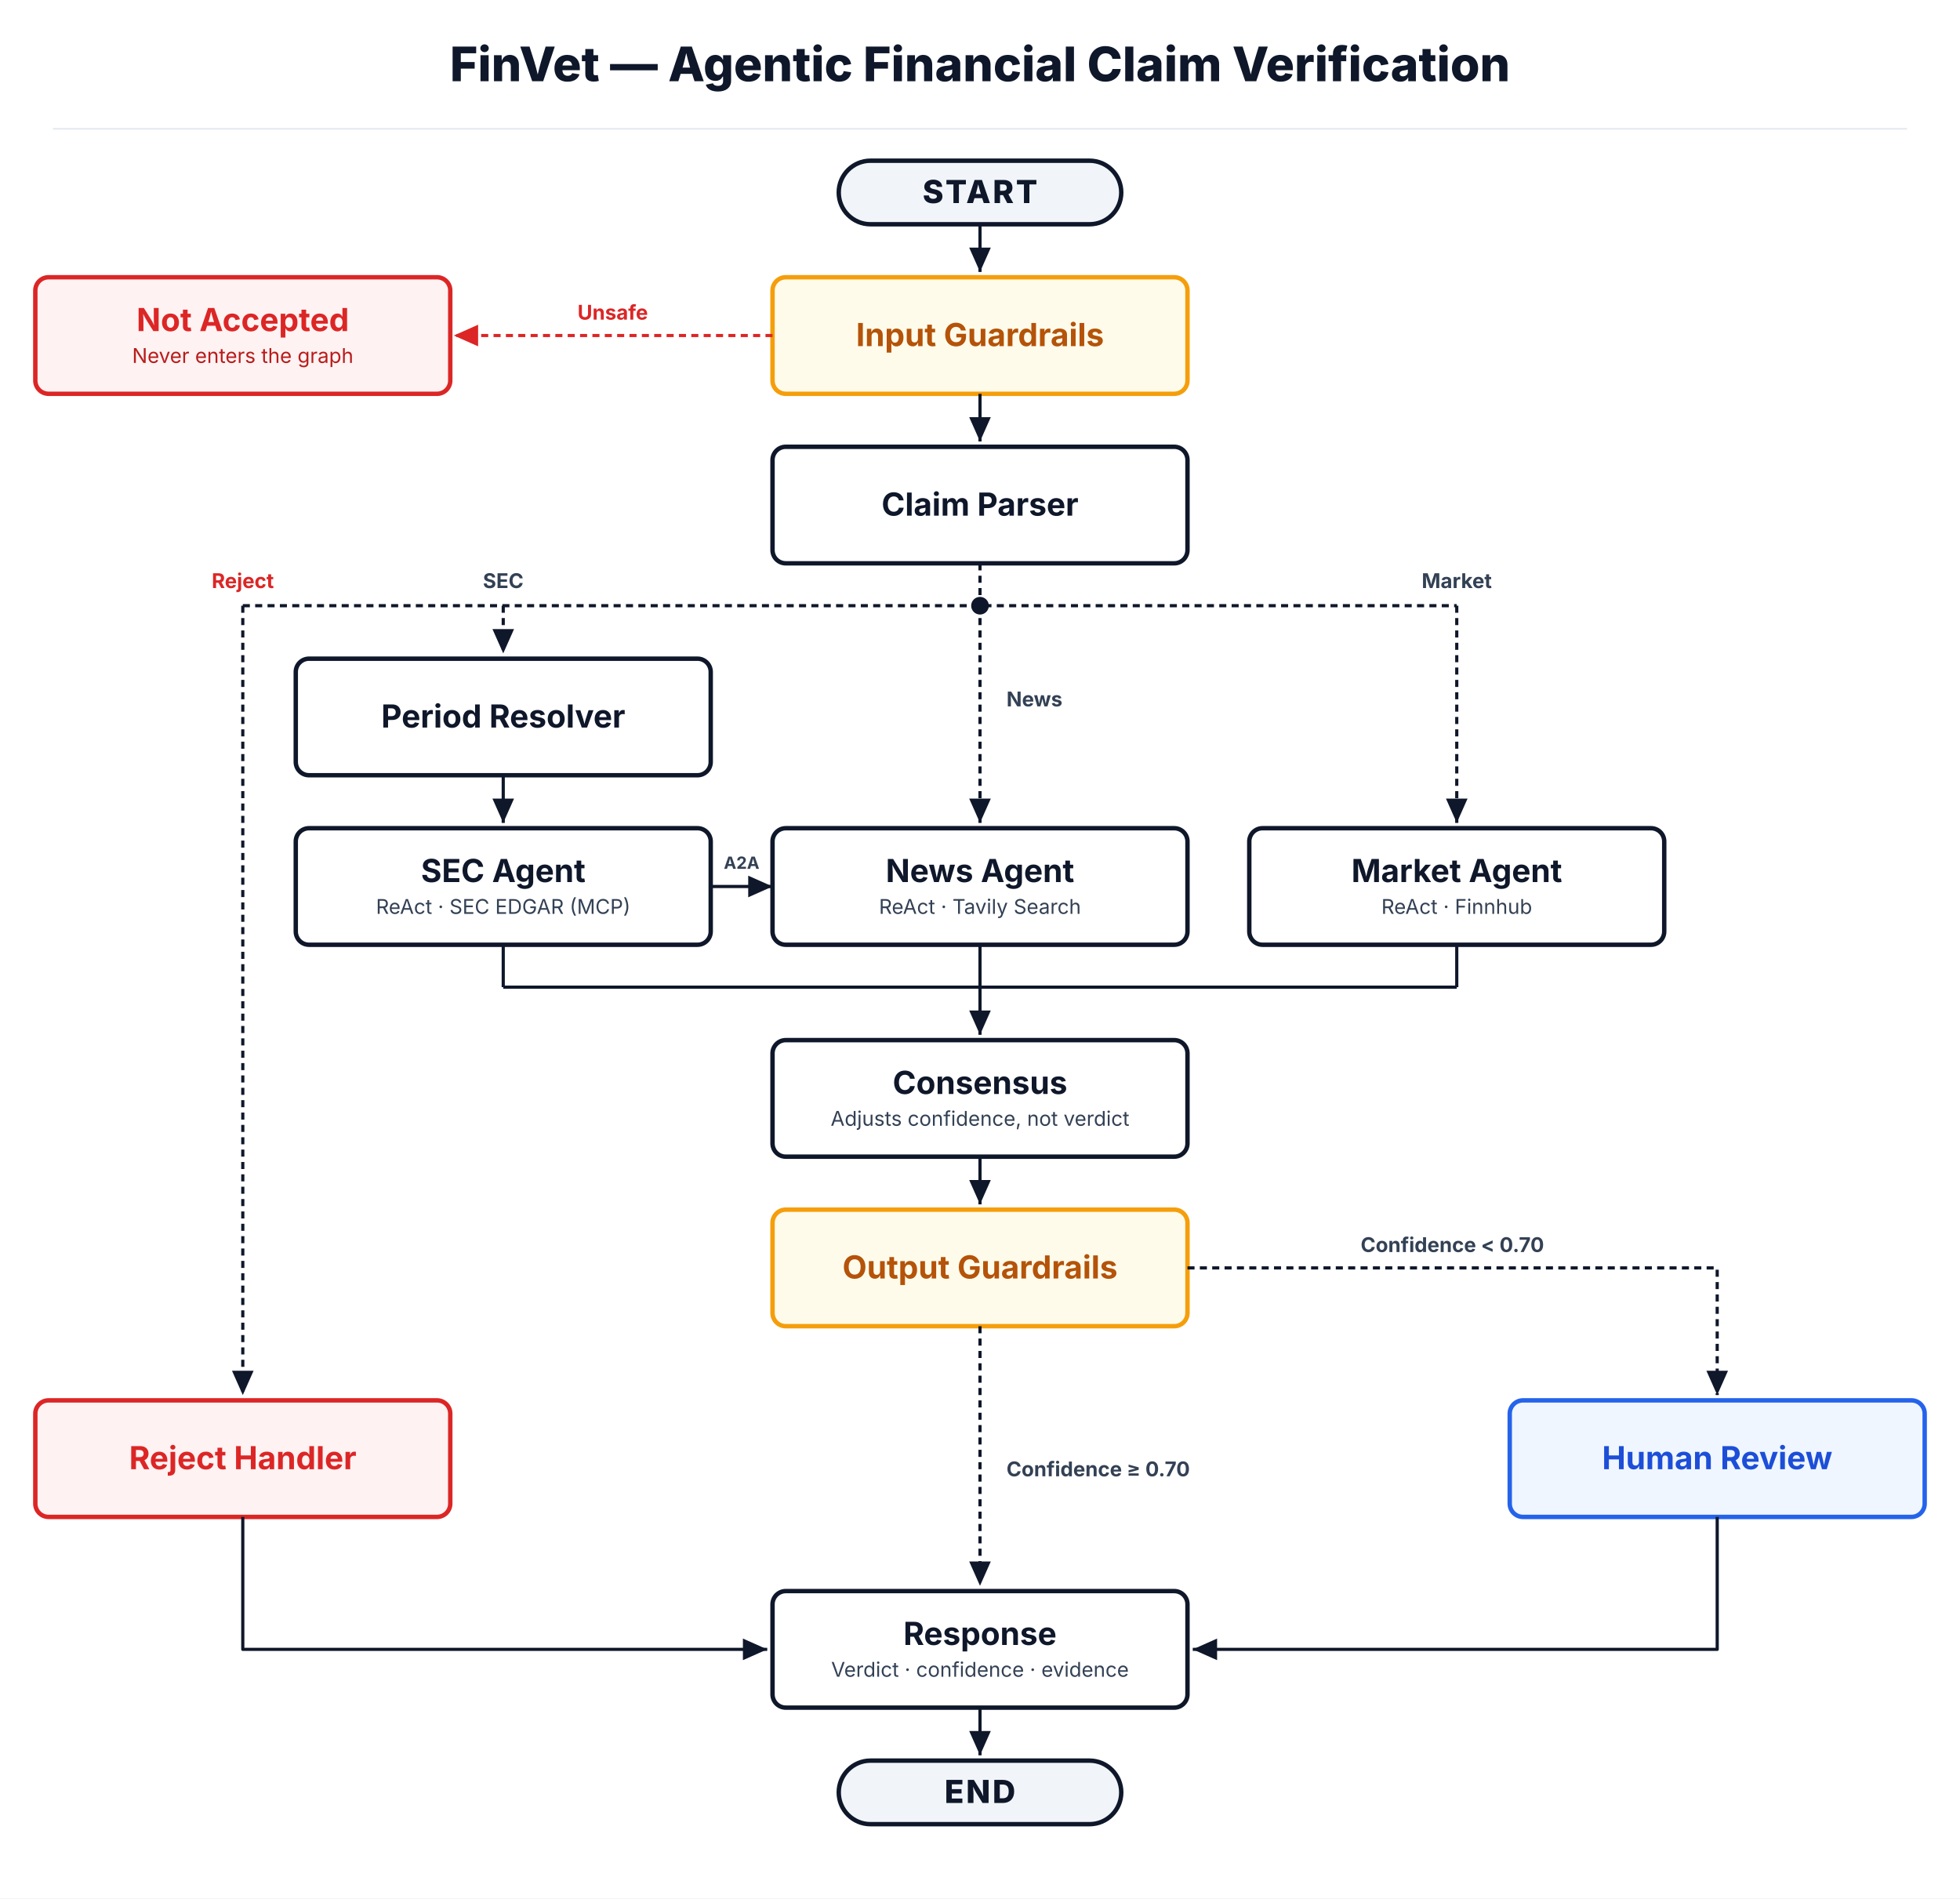
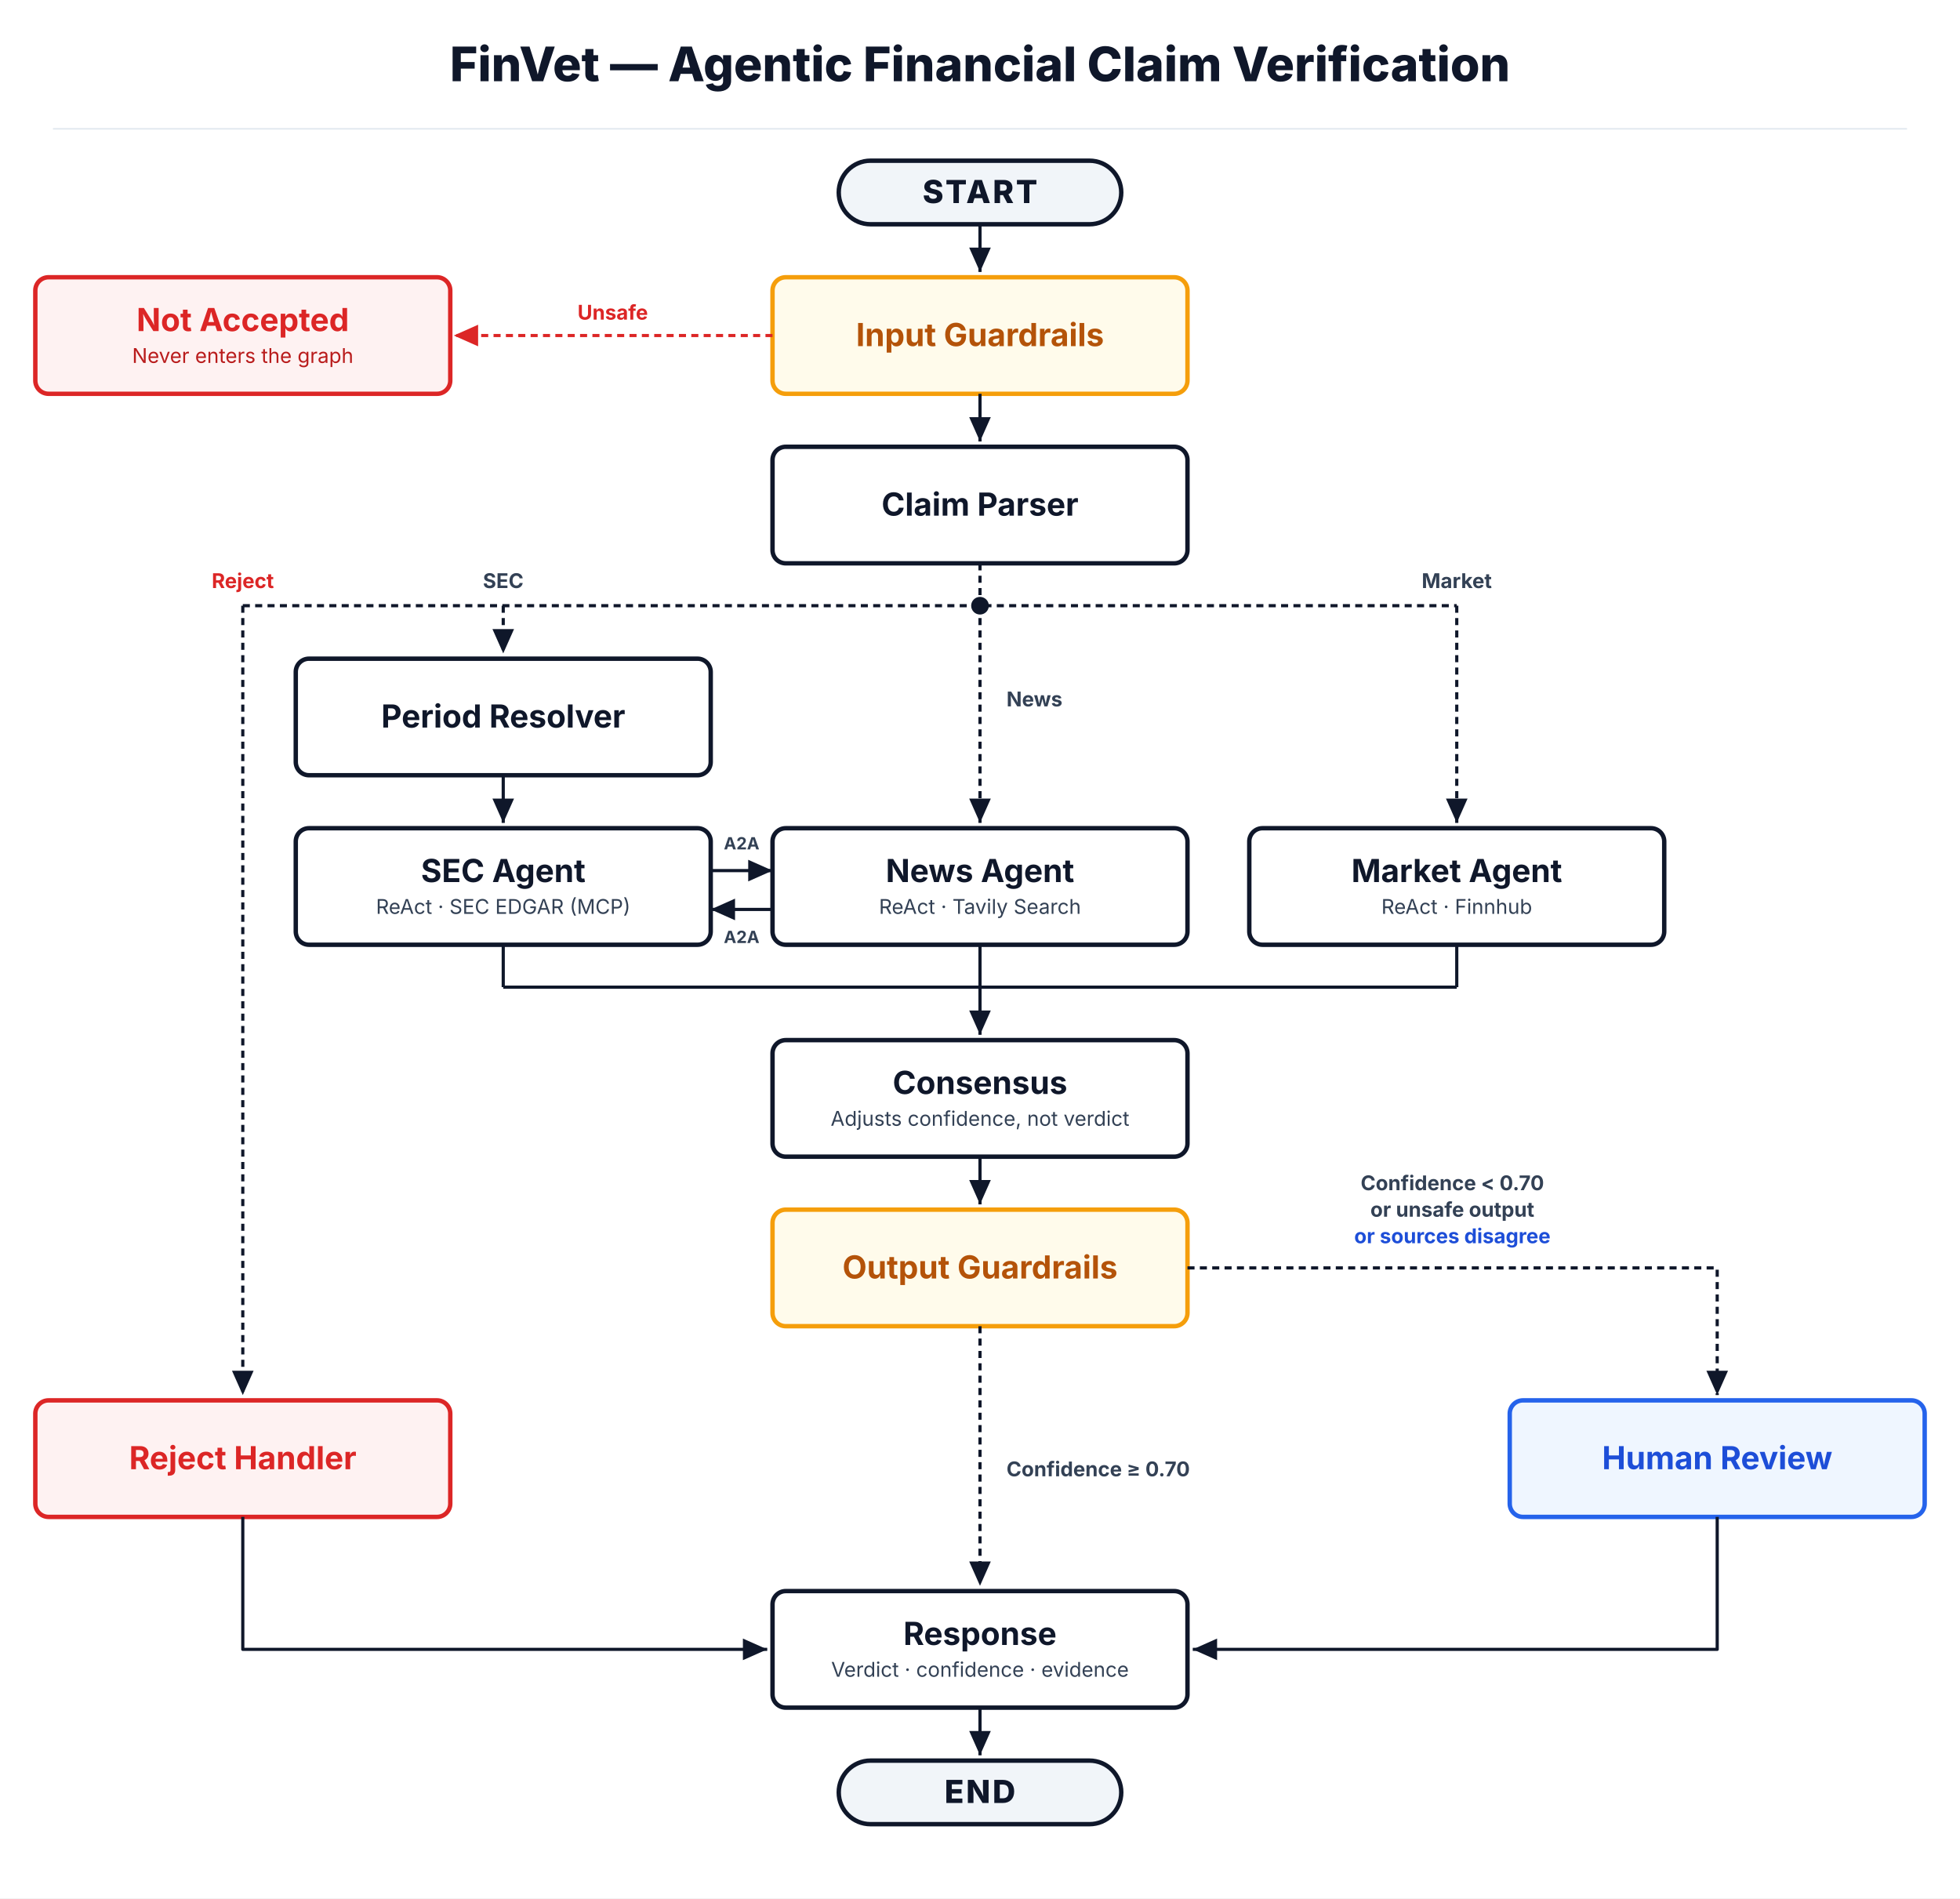
<svg xmlns="http://www.w3.org/2000/svg" viewBox="0 0 2220 2150" width="2220" height="2150" font-family="Inter, -apple-system, BlinkMacSystemFont, 'Segoe UI', Roboto, Helvetica, Arial, sans-serif">
  <defs>
    <marker id="ar" viewBox="0 0 10 10" refX="9" refY="5" markerWidth="8.5" markerHeight="8.5" orient="auto-start-reverse">
      <path d="M 0 1 L 9 5 L 0 9 z" fill="#0F172A" />
    </marker>
    <marker id="arR" viewBox="0 0 10 10" refX="9" refY="5" markerWidth="8.5" markerHeight="8.5" orient="auto-start-reverse">
      <path d="M 0 1 L 9 5 L 0 9 z" fill="#DC2626" />
    </marker>
  </defs>
  <rect width="2220" height="2150" fill="#FFFFFF" />
  <text x="1110" y="92" fill="#0F172A" font-size="54" font-weight="800" text-anchor="middle">FinVet — Agentic Financial Claim Verification</text>
  <rect x="60" y="145" width="2100" height="1.8" fill="#E2E8F0" />
  <rect x="950.0" y="182" width="320" height="72" rx="36.0" fill="#F1F5F9" stroke="#0F172A" stroke-width="5.0" />
  <text x="1110" y="230.0" fill="#0F172A" font-size="36" font-weight="800" text-anchor="middle" letter-spacing="2.4">START</text>
  <path d="M 1110 254 L 1110 308" fill="none" stroke="#0F172A" stroke-width="3.6" marker-end="url(#ar)" stroke-linejoin="round" />
  <rect x="875" y="314" width="470" height="132" rx="15" fill="#FFFBEB" stroke="#F59E0B" stroke-width="5.0" />
  <text x="1110.0" y="392.0" fill="#B45309" font-size="36" font-weight="700" text-anchor="middle">Input Guardrails</text>
  <rect x="40" y="314" width="470" height="132" rx="15" fill="#FEF2F2" stroke="#DC2626" stroke-width="5.0" />
  <text x="275.0" y="375.0" fill="#DC2626" font-size="36" font-weight="700" text-anchor="middle">Not Accepted</text>
  <text x="275.0" y="411.0" fill="#B91C1C" font-size="23" text-anchor="middle">Never enters the graph</text>
  <path d="M 875 380 L 514 380" fill="none" stroke="#DC2626" stroke-width="3.6" stroke-dasharray="8 6" marker-end="url(#arR)" stroke-linejoin="round" />
  <text x="694" y="362" fill="#DC2626" font-size="23" font-weight="700" text-anchor="middle">Unsafe</text>
  <path d="M 1110 446 L 1110 500" fill="none" stroke="#0F172A" stroke-width="3.6" marker-end="url(#ar)" stroke-linejoin="round" />
  <rect x="875" y="506" width="470" height="132" rx="15" fill="#FFFFFF" stroke="#0F172A" stroke-width="5.0" />
  <text x="1110.0" y="584.0" fill="#0F172A" font-size="36" font-weight="700" text-anchor="middle">Claim Parser</text>
  <path d="M 1110 638 L 1110 686" fill="none" stroke="#0F172A" stroke-width="3.6" stroke-dasharray="8 6" stroke-linejoin="round" />
  <circle cx="1110" cy="686" r="10" fill="#0F172A" />
  <path d="M 275 686 L 1650 686" fill="none" stroke="#0F172A" stroke-width="3.6" stroke-dasharray="8 6" stroke-linejoin="round" />
  <path d="M 275 686 L 275 1580" fill="none" stroke="#0F172A" stroke-width="3.6" stroke-dasharray="8 6" marker-end="url(#ar)" stroke-linejoin="round" />
  <path d="M 570 686 L 570 740" fill="none" stroke="#0F172A" stroke-width="3.6" stroke-dasharray="8 6" marker-end="url(#ar)" stroke-linejoin="round" />
  <path d="M 1110 686 L 1110 932" fill="none" stroke="#0F172A" stroke-width="3.6" stroke-dasharray="8 6" marker-end="url(#ar)" stroke-linejoin="round" />
  <path d="M 1650 686 L 1650 932" fill="none" stroke="#0F172A" stroke-width="3.6" stroke-dasharray="8 6" marker-end="url(#ar)" stroke-linejoin="round" />
  <text x="275" y="666" fill="#DC2626" font-size="23" font-weight="700" text-anchor="middle">Reject</text>
  <text x="570" y="666" fill="#334155" font-size="23" font-weight="700" text-anchor="middle">SEC</text>
  <text x="1650" y="666" fill="#334155" font-size="23" font-weight="700" text-anchor="middle">Market</text>
  <text x="1140" y="800" fill="#334155" font-size="23" font-weight="700" text-anchor="start">News</text>
  <rect x="335" y="746" width="470" height="132" rx="15" fill="#FFFFFF" stroke="#0F172A" stroke-width="5.0" />
  <text x="570.0" y="824.0" fill="#0F172A" font-size="36" font-weight="700" text-anchor="middle">Period Resolver</text>
  <path d="M 570 878 L 570 932" fill="none" stroke="#0F172A" stroke-width="3.6" marker-end="url(#ar)" stroke-linejoin="round" />
  <rect x="335" y="938" width="470" height="132" rx="15" fill="#FFFFFF" stroke="#0F172A" stroke-width="5.0" />
  <text x="570.0" y="999.0" fill="#0F172A" font-size="36" font-weight="700" text-anchor="middle">SEC Agent</text>
  <text x="570.0" y="1035.0" fill="#334155" font-size="23" text-anchor="middle">ReAct · SEC EDGAR (MCP)</text>
  <rect x="875" y="938" width="470" height="132" rx="15" fill="#FFFFFF" stroke="#0F172A" stroke-width="5.0" />
  <text x="1110.0" y="999.0" fill="#0F172A" font-size="36" font-weight="700" text-anchor="middle">News Agent</text>
  <text x="1110.0" y="1035.0" fill="#334155" font-size="23" text-anchor="middle">ReAct · Tavily Search</text>
  <rect x="1415" y="938" width="470" height="132" rx="15" fill="#FFFFFF" stroke="#0F172A" stroke-width="5.0" />
  <text x="1650.0" y="999.0" fill="#0F172A" font-size="36" font-weight="700" text-anchor="middle">Market Agent</text>
  <text x="1650.0" y="1035.0" fill="#334155" font-size="23" text-anchor="middle">ReAct · Finnhub</text>
-   <path d="M 805 1004 L 875 1004" fill="none" stroke="#0F172A" stroke-width="3.6" marker-end="url(#ar)" stroke-linejoin="round" />
-   <text x="840" y="984" fill="#334155" font-size="19" font-weight="700" text-anchor="middle">A2A</text>
+   <path d="M 805 986 L 875 986" fill="none" stroke="#0F172A" stroke-width="3.6" marker-end="url(#ar)" stroke-linejoin="round" />
+   <path d="M 875 1030 L 805 1030" fill="none" stroke="#0F172A" stroke-width="3.6" marker-end="url(#ar)" stroke-linejoin="round" />
+   <text x="840" y="962" fill="#334155" font-size="19" font-weight="700" text-anchor="middle">A2A</text>
+   <text x="840" y="1068" fill="#334155" font-size="19" font-weight="700" text-anchor="middle">A2A</text>
  <path d="M 570 1070 L 570 1118" fill="none" stroke="#0F172A" stroke-width="3.6" stroke-linejoin="round" />
  <path d="M 1110 1070 L 1110 1118" fill="none" stroke="#0F172A" stroke-width="3.6" stroke-linejoin="round" />
  <path d="M 1650 1070 L 1650 1118" fill="none" stroke="#0F172A" stroke-width="3.6" stroke-linejoin="round" />
  <path d="M 570 1118 L 1650 1118" fill="none" stroke="#0F172A" stroke-width="3.6" stroke-linejoin="round" />
  <path d="M 1110 1118 L 1110 1172" fill="none" stroke="#0F172A" stroke-width="3.6" marker-end="url(#ar)" stroke-linejoin="round" />
  <rect x="875" y="1178" width="470" height="132" rx="15" fill="#FFFFFF" stroke="#0F172A" stroke-width="5.0" />
  <text x="1110.0" y="1239.0" fill="#0F172A" font-size="36" font-weight="700" text-anchor="middle">Consensus</text>
  <text x="1110.0" y="1275.0" fill="#334155" font-size="23" text-anchor="middle">Adjusts confidence, not verdict</text>
  <path d="M 1110 1310 L 1110 1364" fill="none" stroke="#0F172A" stroke-width="3.6" marker-end="url(#ar)" stroke-linejoin="round" />
  <rect x="875" y="1370" width="470" height="132" rx="15" fill="#FFFBEB" stroke="#F59E0B" stroke-width="5.0" />
  <text x="1110.0" y="1448.0" fill="#B45309" font-size="36" font-weight="700" text-anchor="middle">Output Guardrails</text>
  <path d="M 1345 1436 L 1945 1436 L 1945 1580" fill="none" stroke="#0F172A" stroke-width="3.6" stroke-dasharray="8 6" marker-end="url(#ar)" stroke-linejoin="round" />
-   <text x="1645" y="1418" fill="#334155" font-size="23" font-weight="700" text-anchor="middle">Confidence &lt; 0.70</text>
+   <text x="1645" y="1348" fill="#334155" font-size="23" font-weight="700" text-anchor="middle">Confidence &lt; 0.70</text>
+   <text x="1645" y="1378" fill="#334155" font-size="23" font-weight="700" text-anchor="middle">or unsafe output</text>
+   <text x="1645" y="1408" fill="#1D4ED8" font-size="23" font-weight="700" text-anchor="middle">or sources disagree</text>
  <path d="M 1110 1502 L 1110 1796" fill="none" stroke="#0F172A" stroke-width="3.6" stroke-dasharray="8 6" marker-end="url(#ar)" stroke-linejoin="round" />
  <text x="1140" y="1672" fill="#334155" font-size="23" font-weight="700" text-anchor="start">Confidence ≥ 0.70</text>
  <rect x="40" y="1586" width="470" height="132" rx="15" fill="#FEF2F2" stroke="#DC2626" stroke-width="5.0" />
  <text x="275.0" y="1664.0" fill="#DC2626" font-size="36" font-weight="700" text-anchor="middle">Reject Handler</text>
  <rect x="1710" y="1586" width="470" height="132" rx="15" fill="#EFF6FF" stroke="#2563EB" stroke-width="5.0" />
  <text x="1945.0" y="1664.0" fill="#1D4ED8" font-size="36" font-weight="700" text-anchor="middle">Human Review</text>
  <path d="M 275 1718 L 275 1868 L 869 1868" fill="none" stroke="#0F172A" stroke-width="3.6" marker-end="url(#ar)" stroke-linejoin="round" />
  <path d="M 1945 1718 L 1945 1868 L 1351 1868" fill="none" stroke="#0F172A" stroke-width="3.6" marker-end="url(#ar)" stroke-linejoin="round" />
  <rect x="875" y="1802" width="470" height="132" rx="15" fill="#FFFFFF" stroke="#0F172A" stroke-width="5.0" />
  <text x="1110.0" y="1863.0" fill="#0F172A" font-size="36" font-weight="700" text-anchor="middle">Response</text>
  <text x="1110.0" y="1899.0" fill="#334155" font-size="23" text-anchor="middle">Verdict · confidence · evidence</text>
  <path d="M 1110 1934 L 1110 1988" fill="none" stroke="#0F172A" stroke-width="3.6" marker-end="url(#ar)" stroke-linejoin="round" />
  <rect x="950.0" y="1994" width="320" height="72" rx="36.0" fill="#F1F5F9" stroke="#0F172A" stroke-width="5.0" />
  <text x="1110" y="2042.0" fill="#0F172A" font-size="36" font-weight="800" text-anchor="middle" letter-spacing="2.4">END</text>
</svg>
